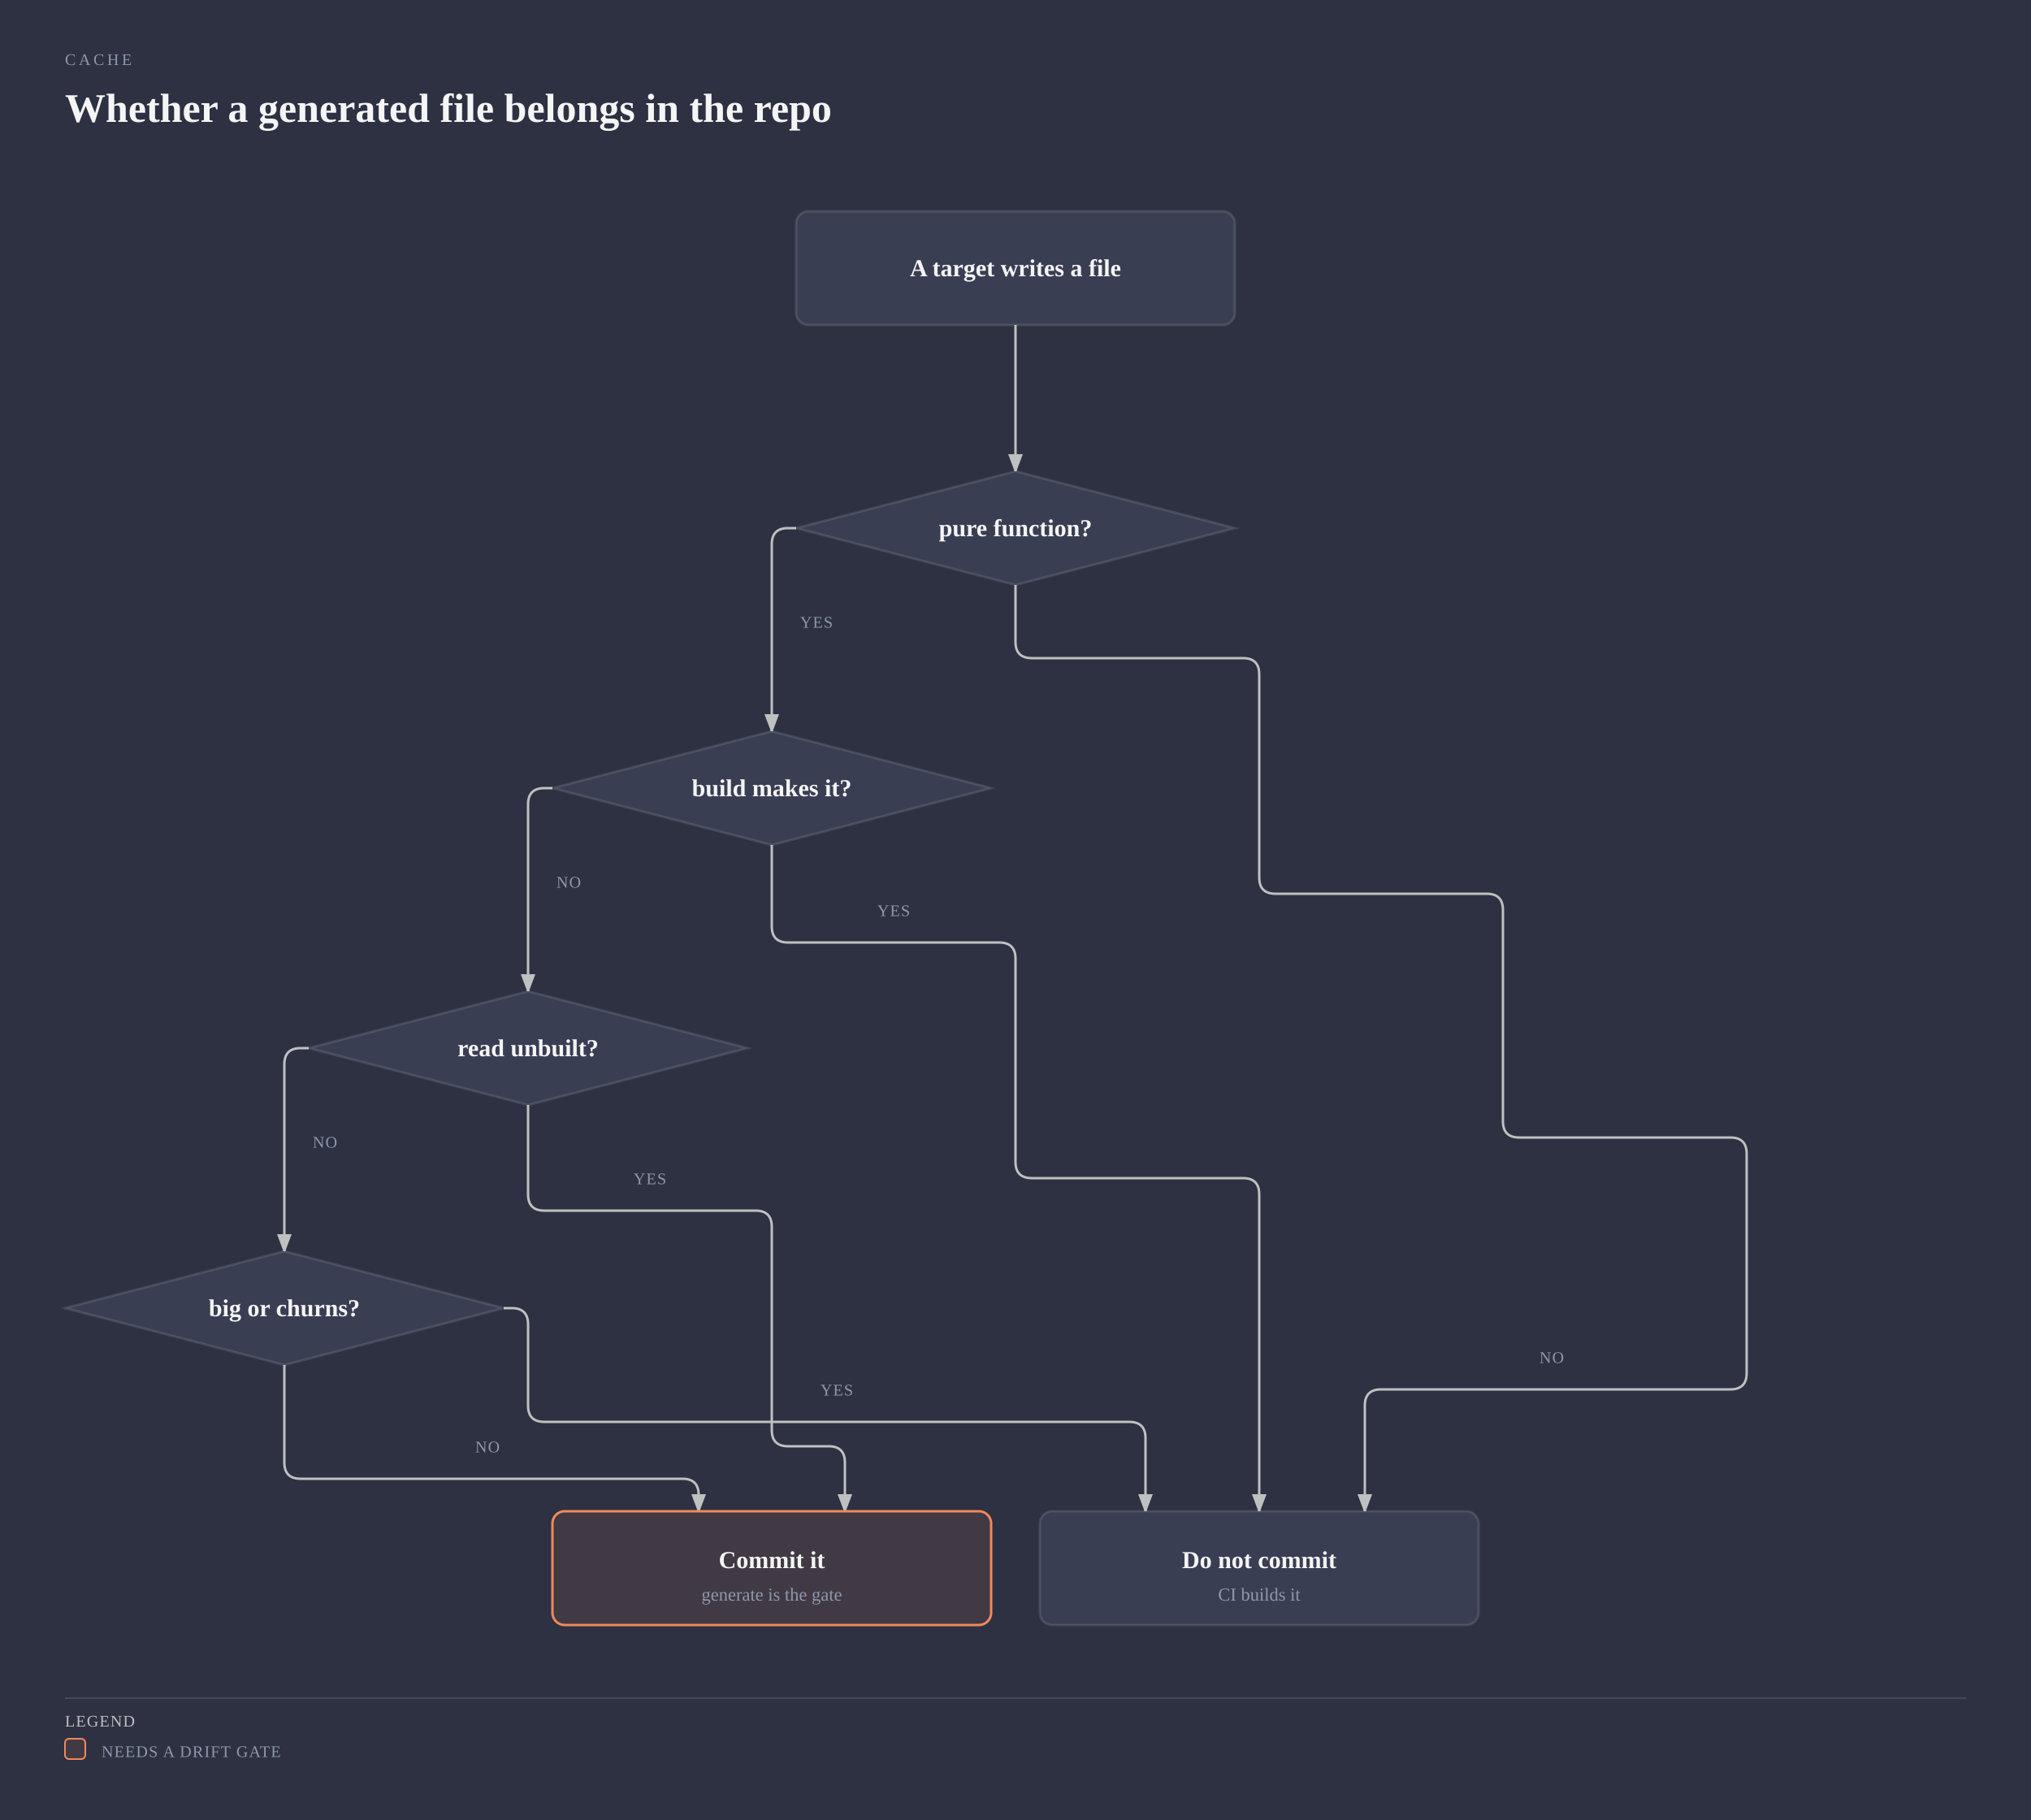
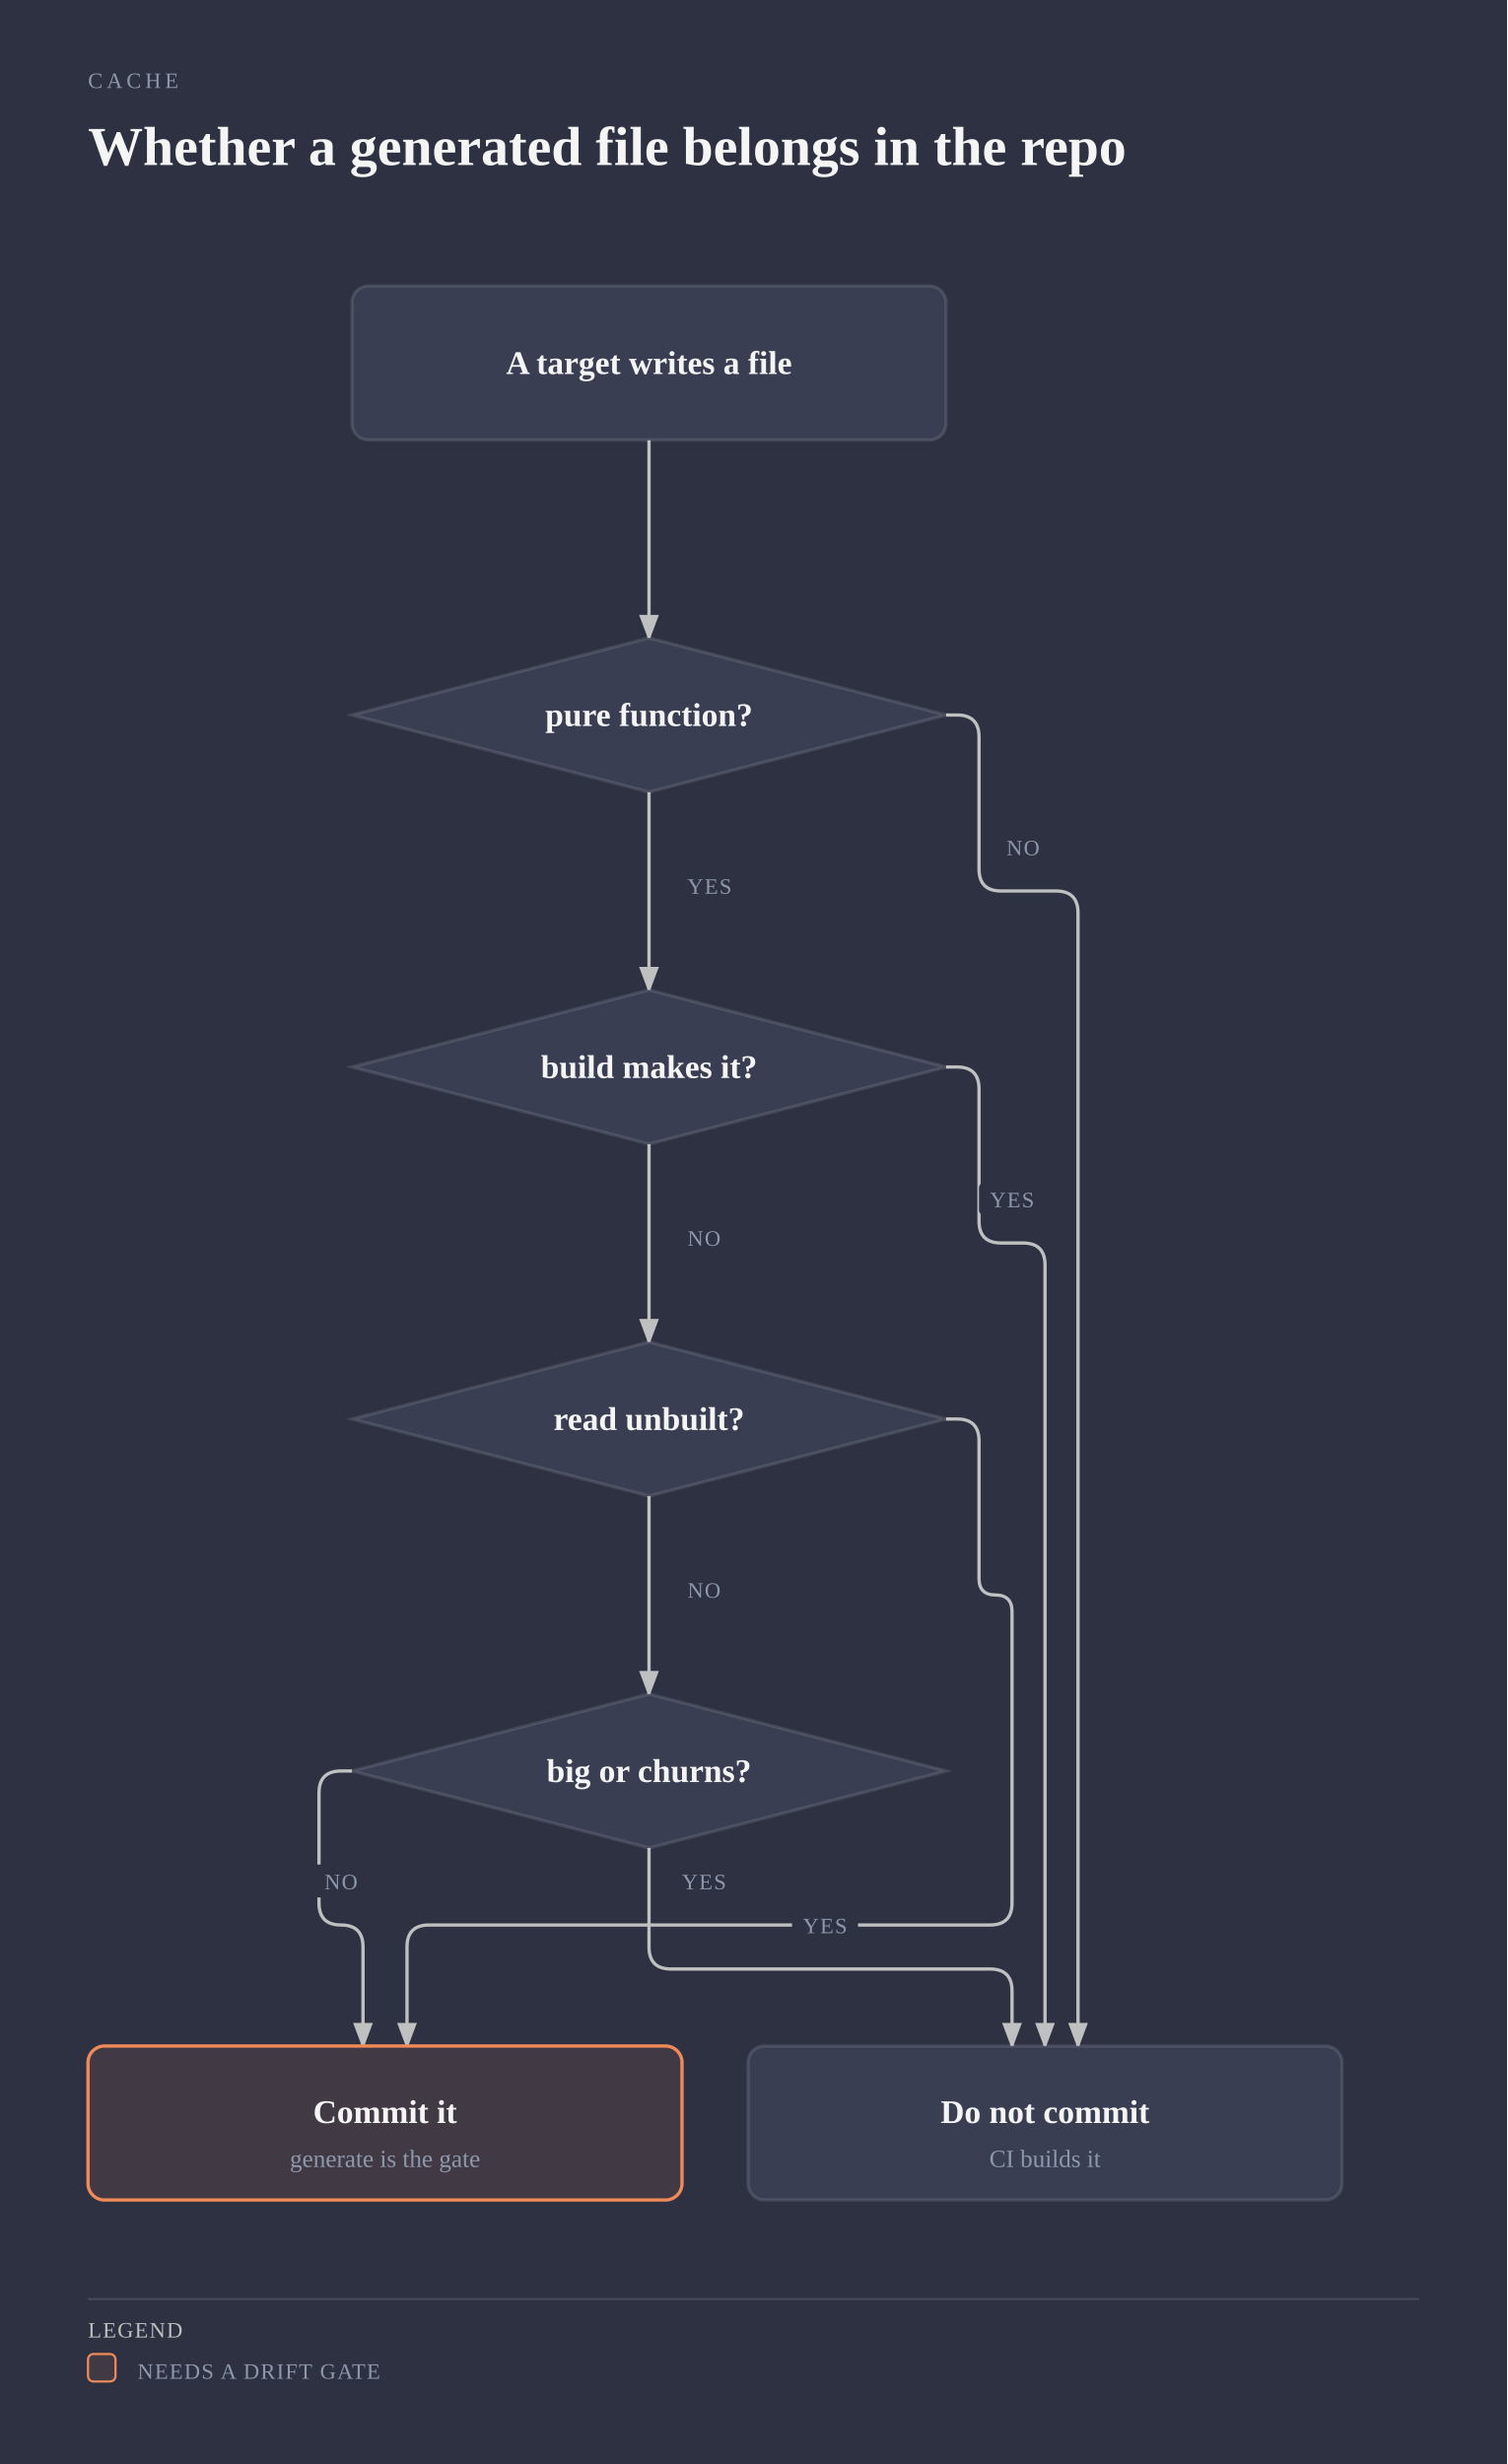
- <svg xmlns="http://www.w3.org/2000/svg" viewBox="0 0 1000 896" width="1000" height="896" role="img" aria-labelledby="commit-generated-title commit-generated-desc" class="magus-diagram">
+ <svg xmlns="http://www.w3.org/2000/svg" viewBox="0 0 548 896" width="548" height="896" role="img" aria-labelledby="commit-generated-title commit-generated-desc" class="magus-diagram">
  <defs>
    <marker id="commit-generated-arrow-default" markerWidth="8" markerHeight="6" refX="7" refY="3" orient="auto">
      <polygon points="0 0, 8 3, 0 6" fill="#bfc0c0" />
    </marker>
    <marker id="commit-generated-arrow-accent" markerWidth="8" markerHeight="6" refX="7" refY="3" orient="auto">
      <polygon points="0 0, 8 3, 0 6" fill="#f08a59" />
    </marker>
    <marker id="commit-generated-arrow-link" markerWidth="8" markerHeight="6" refX="7" refY="3" orient="auto">
      <polygon points="0 0, 8 3, 0 6" fill="#6a95d8" />
    </marker>
  </defs>
  <rect width="100%" height="100%" fill="#2d3142" />
  <text x="32" y="32" fill="#8e98ac" font-size="8" font-family="var(--pico-font-family-monospace, monospace)" style="font-variant-ligatures:none" letter-spacing="0.18em">CACHE</text>
  <text x="32" y="60" fill="#f5f5f5" font-size="20" font-weight="600" font-family="var(--pico-font-family, sans-serif)">Whether a generated file belongs in the repo</text>
  <g transform="translate(0,40)">
-     <path data-edge="start-&gt;pure" d="M 500 120 L 500 192" fill="none" stroke="#bfc0c0" stroke-width="1.2" marker-end="url(#commit-generated-arrow-default)" />
-     <path data-edge="pure-&gt;needed" d="M 392 220 L 388 220 Q 380 220 380 228 L 380 320" fill="none" stroke="#bfc0c0" stroke-width="1.2" marker-end="url(#commit-generated-arrow-default)" />
-     <path data-edge="needed-&gt;read" d="M 272 348 L 268 348 Q 260 348 260 356 L 260 448" fill="none" stroke="#bfc0c0" stroke-width="1.2" marker-end="url(#commit-generated-arrow-default)" />
-     <path data-edge="read-&gt;churn" d="M 152 476 L 148 476 Q 140 476 140 484 L 140 576" fill="none" stroke="#bfc0c0" stroke-width="1.2" marker-end="url(#commit-generated-arrow-default)" />
-     <path data-edge="pure-&gt;skip" d="M 500 248 L 500 276 Q 500 284 508 284 L 612 284 Q 620 284 620 292 L 620 392 Q 620 400 628 400 L 732 400 Q 740 400 740 408 L 740 512 Q 740 520 748 520 L 852 520 Q 860 520 860 528 L 860 636 Q 860 644 852 644 L 680 644 Q 672 644 672 652 L 672 704" fill="none" stroke="#bfc0c0" stroke-width="1.2" marker-end="url(#commit-generated-arrow-default)" />
-     <path data-edge="needed-&gt;skip" d="M 380 376 L 380 416 Q 380 424 388 424 L 492 424 Q 500 424 500 432 L 500 532 Q 500 540 508 540 L 612 540 Q 620 540 620 548 L 620 704" fill="none" stroke="#bfc0c0" stroke-width="1.2" marker-end="url(#commit-generated-arrow-default)" />
-     <path data-edge="churn-&gt;skip" d="M 248 604 L 252 604 Q 260 604 260 612 L 260 652 Q 260 660 268 660 L 556 660 Q 564 660 564 668 L 564 704" fill="none" stroke="#bfc0c0" stroke-width="1.2" marker-end="url(#commit-generated-arrow-default)" />
-     <path data-edge="read-&gt;commit" d="M 260 504 L 260 548 Q 260 556 268 556 L 372 556 Q 380 556 380 564 L 380 664 Q 380 672 388 672 L 408 672 Q 416 672 416 680 L 416 704" fill="none" stroke="#bfc0c0" stroke-width="1.2" marker-end="url(#commit-generated-arrow-default)" />
-     <path data-edge="churn-&gt;commit" d="M 140 632 L 140 680 Q 140 688 148 688 L 336 688 Q 344 688 344 696 L 344 704" fill="none" stroke="#bfc0c0" stroke-width="1.2" marker-end="url(#commit-generated-arrow-default)" />
-     <rect x="390" y="260" width="24" height="12" rx="2" fill="#2d3142" />
-     <text x="402" y="269" fill="#8e98ac" font-size="8" font-family="var(--pico-font-family-monospace, monospace)" style="font-variant-ligatures:none" text-anchor="middle" letter-spacing="0.06em">YES</text>
-     <rect x="270" y="388" width="20" height="12" rx="2" fill="#2d3142" />
-     <text x="280" y="397" fill="#8e98ac" font-size="8" font-family="var(--pico-font-family-monospace, monospace)" style="font-variant-ligatures:none" text-anchor="middle" letter-spacing="0.06em">NO</text>
-     <rect x="150" y="516" width="20" height="12" rx="2" fill="#2d3142" />
-     <text x="160" y="525" fill="#8e98ac" font-size="8" font-family="var(--pico-font-family-monospace, monospace)" style="font-variant-ligatures:none" text-anchor="middle" letter-spacing="0.06em">NO</text>
-     <rect x="754" y="622" width="20" height="12" rx="2" fill="#2d3142" />
-     <text x="764" y="631" fill="#8e98ac" font-size="8" font-family="var(--pico-font-family-monospace, monospace)" style="font-variant-ligatures:none" text-anchor="middle" letter-spacing="0.06em">NO</text>
-     <rect x="428" y="402" width="24" height="12" rx="2" fill="#2d3142" />
-     <text x="440" y="411" fill="#8e98ac" font-size="8" font-family="var(--pico-font-family-monospace, monospace)" style="font-variant-ligatures:none" text-anchor="middle" letter-spacing="0.06em">YES</text>
-     <rect x="400" y="638" width="24" height="12" rx="2" fill="#2d3142" />
-     <text x="412" y="647" fill="#8e98ac" font-size="8" font-family="var(--pico-font-family-monospace, monospace)" style="font-variant-ligatures:none" text-anchor="middle" letter-spacing="0.06em">YES</text>
-     <rect x="308" y="534" width="24" height="12" rx="2" fill="#2d3142" />
-     <text x="320" y="543" fill="#8e98ac" font-size="8" font-family="var(--pico-font-family-monospace, monospace)" style="font-variant-ligatures:none" text-anchor="middle" letter-spacing="0.06em">YES</text>
-     <rect x="230" y="666" width="20" height="12" rx="2" fill="#2d3142" />
-     <text x="240" y="675" fill="#8e98ac" font-size="8" font-family="var(--pico-font-family-monospace, monospace)" style="font-variant-ligatures:none" text-anchor="middle" letter-spacing="0.06em">NO</text>
+     <path data-edge="start-&gt;pure" d="M 236 120 L 236 192" fill="none" stroke="#bfc0c0" stroke-width="1.2" marker-end="url(#commit-generated-arrow-default)" />
+     <path data-edge="pure-&gt;needed" d="M 236 248 L 236 320" fill="none" stroke="#bfc0c0" stroke-width="1.2" marker-end="url(#commit-generated-arrow-default)" />
+     <path data-edge="needed-&gt;read" d="M 236 376 L 236 448" fill="none" stroke="#bfc0c0" stroke-width="1.2" marker-end="url(#commit-generated-arrow-default)" />
+     <path data-edge="read-&gt;churn" d="M 236 504 L 236 576" fill="none" stroke="#bfc0c0" stroke-width="1.2" marker-end="url(#commit-generated-arrow-default)" />
+     <path data-edge="pure-&gt;skip" d="M 344 220 L 348 220 Q 356 220 356 228 L 356 276 Q 356 284 364 284 L 384 284 Q 392 284 392 292 L 392 704" fill="none" stroke="#bfc0c0" stroke-width="1.2" marker-end="url(#commit-generated-arrow-default)" />
+     <path data-edge="needed-&gt;skip" d="M 344 348 L 348 348 Q 356 348 356 356 L 356 404 Q 356 412 364 412 L 372 412 Q 380 412 380 420 L 380 704" fill="none" stroke="#bfc0c0" stroke-width="1.2" marker-end="url(#commit-generated-arrow-default)" />
+     <path data-edge="churn-&gt;skip" d="M 236 632 L 236 668 Q 236 676 244 676 L 360 676 Q 368 676 368 684 L 368 704" fill="none" stroke="#bfc0c0" stroke-width="1.2" marker-end="url(#commit-generated-arrow-default)" />
+     <path data-edge="read-&gt;commit" d="M 344 476 L 348 476 Q 356 476 356 484 L 356 534 Q 356 540 362 540 L 362 540 Q 368 540 368 546 L 368 652 Q 368 660 360 660 L 156 660 Q 148 660 148 668 L 148 704" fill="none" stroke="#bfc0c0" stroke-width="1.2" marker-end="url(#commit-generated-arrow-default)" />
+     <path data-edge="churn-&gt;commit" d="M 128 604 L 124 604 Q 116 604 116 612 L 116 652 Q 116 660 124 660 L 124 660 Q 132 660 132 668 L 132 704" fill="none" stroke="#bfc0c0" stroke-width="1.2" marker-end="url(#commit-generated-arrow-default)" />
+     <rect x="246" y="276" width="24" height="12" rx="2" fill="#2d3142" />
+     <text x="258" y="285" fill="#8e98ac" font-size="8" font-family="var(--pico-font-family-monospace, monospace)" style="font-variant-ligatures:none" text-anchor="middle" letter-spacing="0.06em">YES</text>
+     <rect x="246" y="404" width="20" height="12" rx="2" fill="#2d3142" />
+     <text x="256" y="413" fill="#8e98ac" font-size="8" font-family="var(--pico-font-family-monospace, monospace)" style="font-variant-ligatures:none" text-anchor="middle" letter-spacing="0.06em">NO</text>
+     <rect x="246" y="532" width="20" height="12" rx="2" fill="#2d3142" />
+     <text x="256" y="541" fill="#8e98ac" font-size="8" font-family="var(--pico-font-family-monospace, monospace)" style="font-variant-ligatures:none" text-anchor="middle" letter-spacing="0.06em">NO</text>
+     <rect x="362" y="262" width="20" height="12" rx="2" fill="#2d3142" />
+     <text x="372" y="271" fill="#8e98ac" font-size="8" font-family="var(--pico-font-family-monospace, monospace)" style="font-variant-ligatures:none" text-anchor="middle" letter-spacing="0.06em">NO</text>
+     <rect x="356" y="390" width="24" height="12" rx="2" fill="#2d3142" />
+     <text x="368" y="399" fill="#8e98ac" font-size="8" font-family="var(--pico-font-family-monospace, monospace)" style="font-variant-ligatures:none" text-anchor="middle" letter-spacing="0.06em">YES</text>
+     <rect x="288" y="654" width="24" height="12" rx="2" fill="#2d3142" />
+     <text x="300" y="663" fill="#8e98ac" font-size="8" font-family="var(--pico-font-family-monospace, monospace)" style="font-variant-ligatures:none" text-anchor="middle" letter-spacing="0.06em">YES</text>
+     <rect x="244" y="638" width="24" height="12" rx="2" fill="#2d3142" />
+     <text x="256" y="647" fill="#8e98ac" font-size="8" font-family="var(--pico-font-family-monospace, monospace)" style="font-variant-ligatures:none" text-anchor="middle" letter-spacing="0.06em">YES</text>
+     <rect x="114" y="638" width="20" height="12" rx="2" fill="#2d3142" />
+     <text x="124" y="647" fill="#8e98ac" font-size="8" font-family="var(--pico-font-family-monospace, monospace)" style="font-variant-ligatures:none" text-anchor="middle" letter-spacing="0.06em">NO</text>
    <g data-node="start">
-       <rect x="392" y="64" width="216" height="56" rx="6" fill="#2d3142" />
-       <rect x="392" y="64" width="216" height="56" rx="6" fill="#393e53" stroke="rgba(245,245,245,0.12)" stroke-width="1.2" />
-       <text x="500" y="96" fill="#f5f5f5" font-size="12" font-weight="600" font-family="var(--pico-font-family, sans-serif)" text-anchor="middle">A target writes a file</text>
+       <rect x="128" y="64" width="216" height="56" rx="6" fill="#2d3142" />
+       <rect x="128" y="64" width="216" height="56" rx="6" fill="#393e53" stroke="rgba(245,245,245,0.12)" stroke-width="1.2" />
+       <text x="236" y="96" fill="#f5f5f5" font-size="12" font-weight="600" font-family="var(--pico-font-family, sans-serif)" text-anchor="middle">A target writes a file</text>
    </g>
    <g data-node="pure">
-       <polygon points="500,192 608,220 500,248 392,220" fill="#2d3142" />
-       <polygon points="500,192 608,220 500,248 392,220" fill="#393e53" stroke="rgba(245,245,245,0.12)" stroke-width="1.2" />
-       <text x="500" y="224" fill="#f5f5f5" font-size="12" font-weight="600" font-family="var(--pico-font-family, sans-serif)" text-anchor="middle">pure function?</text>
+       <polygon points="236,192 344,220 236,248 128,220" fill="#2d3142" />
+       <polygon points="236,192 344,220 236,248 128,220" fill="#393e53" stroke="rgba(245,245,245,0.12)" stroke-width="1.2" />
+       <text x="236" y="224" fill="#f5f5f5" font-size="12" font-weight="600" font-family="var(--pico-font-family, sans-serif)" text-anchor="middle">pure function?</text>
    </g>
    <g data-node="needed">
-       <polygon points="380,320 488,348 380,376 272,348" fill="#2d3142" />
-       <polygon points="380,320 488,348 380,376 272,348" fill="#393e53" stroke="rgba(245,245,245,0.12)" stroke-width="1.2" />
-       <text x="380" y="352" fill="#f5f5f5" font-size="12" font-weight="600" font-family="var(--pico-font-family, sans-serif)" text-anchor="middle">build makes it?</text>
+       <polygon points="236,320 344,348 236,376 128,348" fill="#2d3142" />
+       <polygon points="236,320 344,348 236,376 128,348" fill="#393e53" stroke="rgba(245,245,245,0.12)" stroke-width="1.2" />
+       <text x="236" y="352" fill="#f5f5f5" font-size="12" font-weight="600" font-family="var(--pico-font-family, sans-serif)" text-anchor="middle">build makes it?</text>
    </g>
    <g data-node="read">
-       <polygon points="260,448 368,476 260,504 152,476" fill="#2d3142" />
-       <polygon points="260,448 368,476 260,504 152,476" fill="#393e53" stroke="rgba(245,245,245,0.12)" stroke-width="1.2" />
-       <text x="260" y="480" fill="#f5f5f5" font-size="12" font-weight="600" font-family="var(--pico-font-family, sans-serif)" text-anchor="middle">read unbuilt?</text>
+       <polygon points="236,448 344,476 236,504 128,476" fill="#2d3142" />
+       <polygon points="236,448 344,476 236,504 128,476" fill="#393e53" stroke="rgba(245,245,245,0.12)" stroke-width="1.2" />
+       <text x="236" y="480" fill="#f5f5f5" font-size="12" font-weight="600" font-family="var(--pico-font-family, sans-serif)" text-anchor="middle">read unbuilt?</text>
    </g>
    <g data-node="churn">
-       <polygon points="140,576 248,604 140,632 32,604" fill="#2d3142" />
-       <polygon points="140,576 248,604 140,632 32,604" fill="#393e53" stroke="rgba(245,245,245,0.12)" stroke-width="1.2" />
-       <text x="140" y="608" fill="#f5f5f5" font-size="12" font-weight="600" font-family="var(--pico-font-family, sans-serif)" text-anchor="middle">big or churns?</text>
+       <polygon points="236,576 344,604 236,632 128,604" fill="#2d3142" />
+       <polygon points="236,576 344,604 236,632 128,604" fill="#393e53" stroke="rgba(245,245,245,0.12)" stroke-width="1.2" />
+       <text x="236" y="608" fill="#f5f5f5" font-size="12" font-weight="600" font-family="var(--pico-font-family, sans-serif)" text-anchor="middle">big or churns?</text>
    </g>
    <g data-node="skip">
-       <rect x="512" y="704" width="216" height="56" rx="6" fill="#2d3142" />
-       <rect x="512" y="704" width="216" height="56" rx="6" fill="#393e53" stroke="rgba(245,245,245,0.12)" stroke-width="1.2" />
-       <text x="620" y="732" fill="#f5f5f5" font-size="12" font-weight="600" font-family="var(--pico-font-family, sans-serif)" text-anchor="middle">Do not commit</text>
-       <text x="620" y="748" fill="#8e98ac" font-size="9" font-family="var(--pico-font-family-monospace, monospace)" style="font-variant-ligatures:none" text-anchor="middle">CI builds it</text>
+       <rect x="272" y="704" width="216" height="56" rx="6" fill="#2d3142" />
+       <rect x="272" y="704" width="216" height="56" rx="6" fill="#393e53" stroke="rgba(245,245,245,0.12)" stroke-width="1.2" />
+       <text x="380" y="732" fill="#f5f5f5" font-size="12" font-weight="600" font-family="var(--pico-font-family, sans-serif)" text-anchor="middle">Do not commit</text>
+       <text x="380" y="748" fill="#8e98ac" font-size="9" font-family="var(--pico-font-family-monospace, monospace)" style="font-variant-ligatures:none" text-anchor="middle">CI builds it</text>
    </g>
    <g data-node="commit">
-       <rect x="272" y="704" width="216" height="56" rx="6" fill="#2d3142" />
-       <rect x="272" y="704" width="216" height="56" rx="6" fill="rgba(240,138,89,0.10)" stroke="#f08a59" stroke-width="1.2" />
-       <text x="380" y="732" fill="#f5f5f5" font-size="12" font-weight="600" font-family="var(--pico-font-family, sans-serif)" text-anchor="middle">Commit it</text>
-       <text x="380" y="748" fill="#8e98ac" font-size="9" font-family="var(--pico-font-family-monospace, monospace)" style="font-variant-ligatures:none" text-anchor="middle">generate is the gate</text>
+       <rect x="32" y="704" width="216" height="56" rx="6" fill="#2d3142" />
+       <rect x="32" y="704" width="216" height="56" rx="6" fill="rgba(240,138,89,0.10)" stroke="#f08a59" stroke-width="1.2" />
+       <text x="140" y="732" fill="#f5f5f5" font-size="12" font-weight="600" font-family="var(--pico-font-family, sans-serif)" text-anchor="middle">Commit it</text>
+       <text x="140" y="748" fill="#8e98ac" font-size="9" font-family="var(--pico-font-family-monospace, monospace)" style="font-variant-ligatures:none" text-anchor="middle">generate is the gate</text>
    </g>
-     <line x1="32" y1="796" x2="968" y2="796" stroke="rgba(245,245,245,0.12)" stroke-width="0.8" />
+     <line x1="32" y1="796" x2="516" y2="796" stroke="rgba(245,245,245,0.12)" stroke-width="0.8" />
    <text x="32" y="810" fill="#bfc0c0" font-size="8" font-family="var(--pico-font-family-monospace, monospace)" style="font-variant-ligatures:none" letter-spacing="0.06em">LEGEND</text>
    <rect x="32" y="816" width="10" height="10" rx="2" fill="rgba(240,138,89,0.10)" stroke="#f08a59" stroke-width="0.8" />
    <text x="50" y="825" fill="#8e98ac" font-size="8" font-family="var(--pico-font-family-monospace, monospace)" style="font-variant-ligatures:none" letter-spacing="0.06em">NEEDS A DRIFT GATE</text>
  </g>
</svg>
